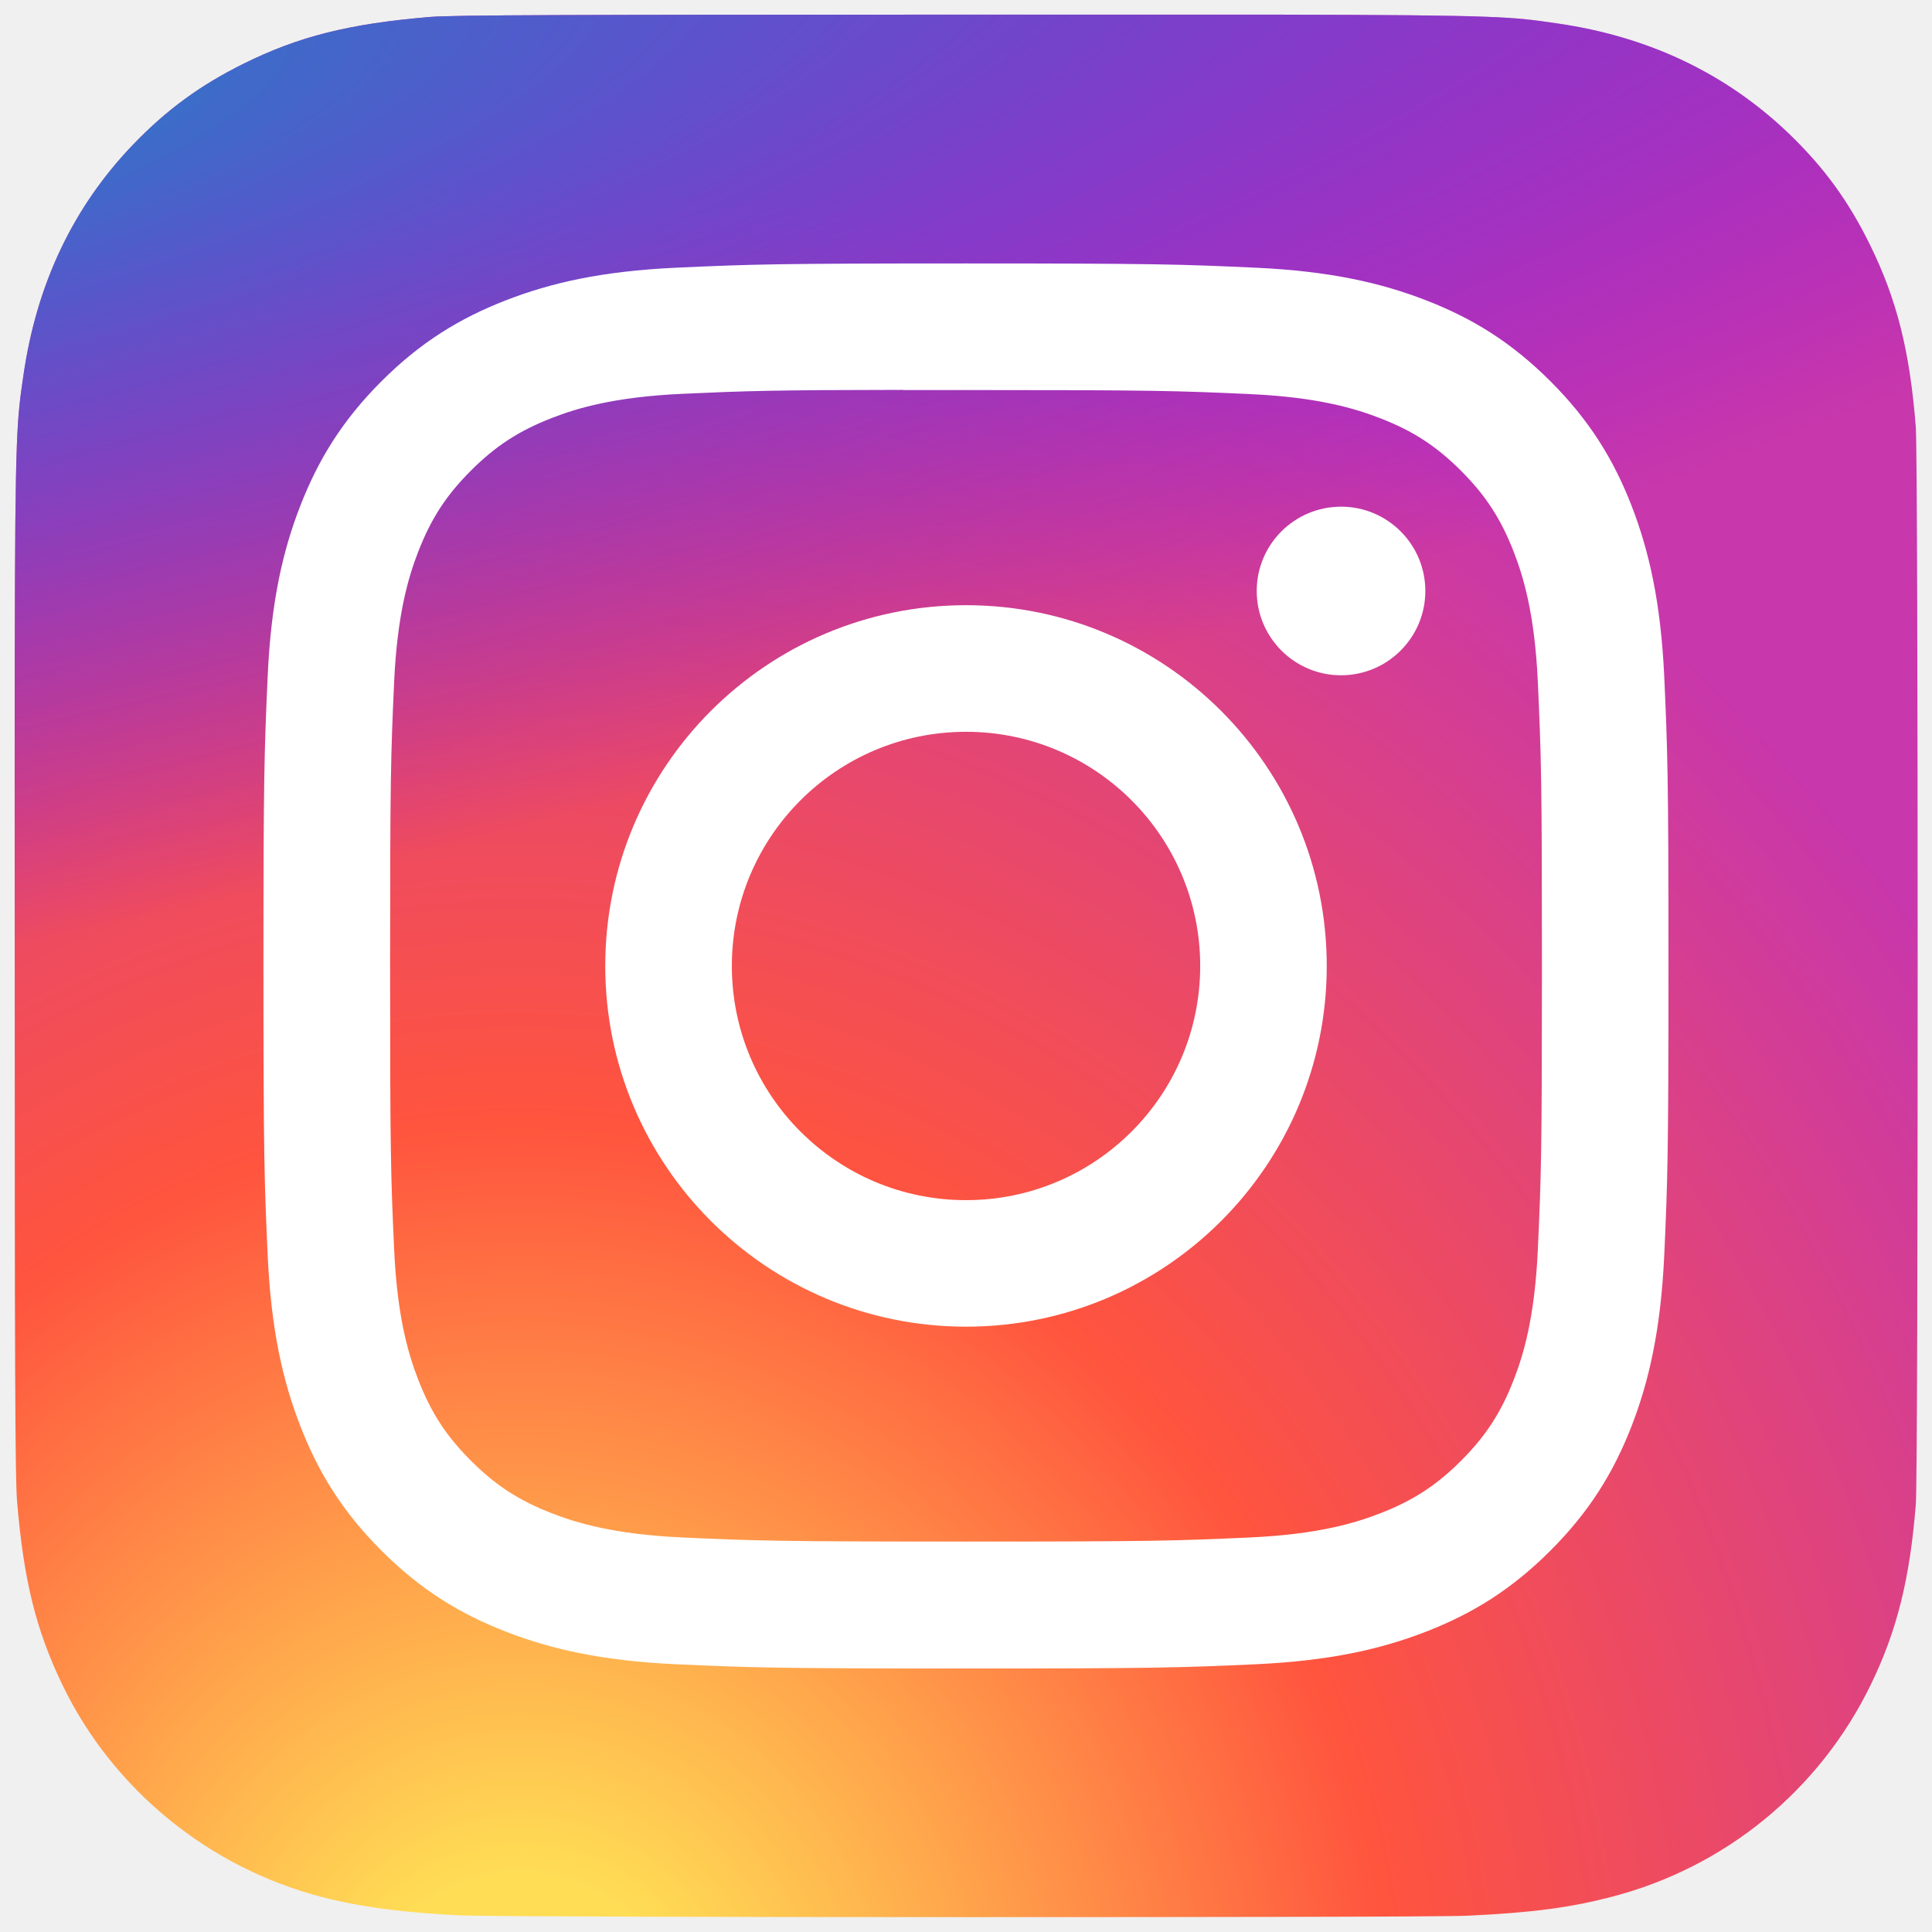
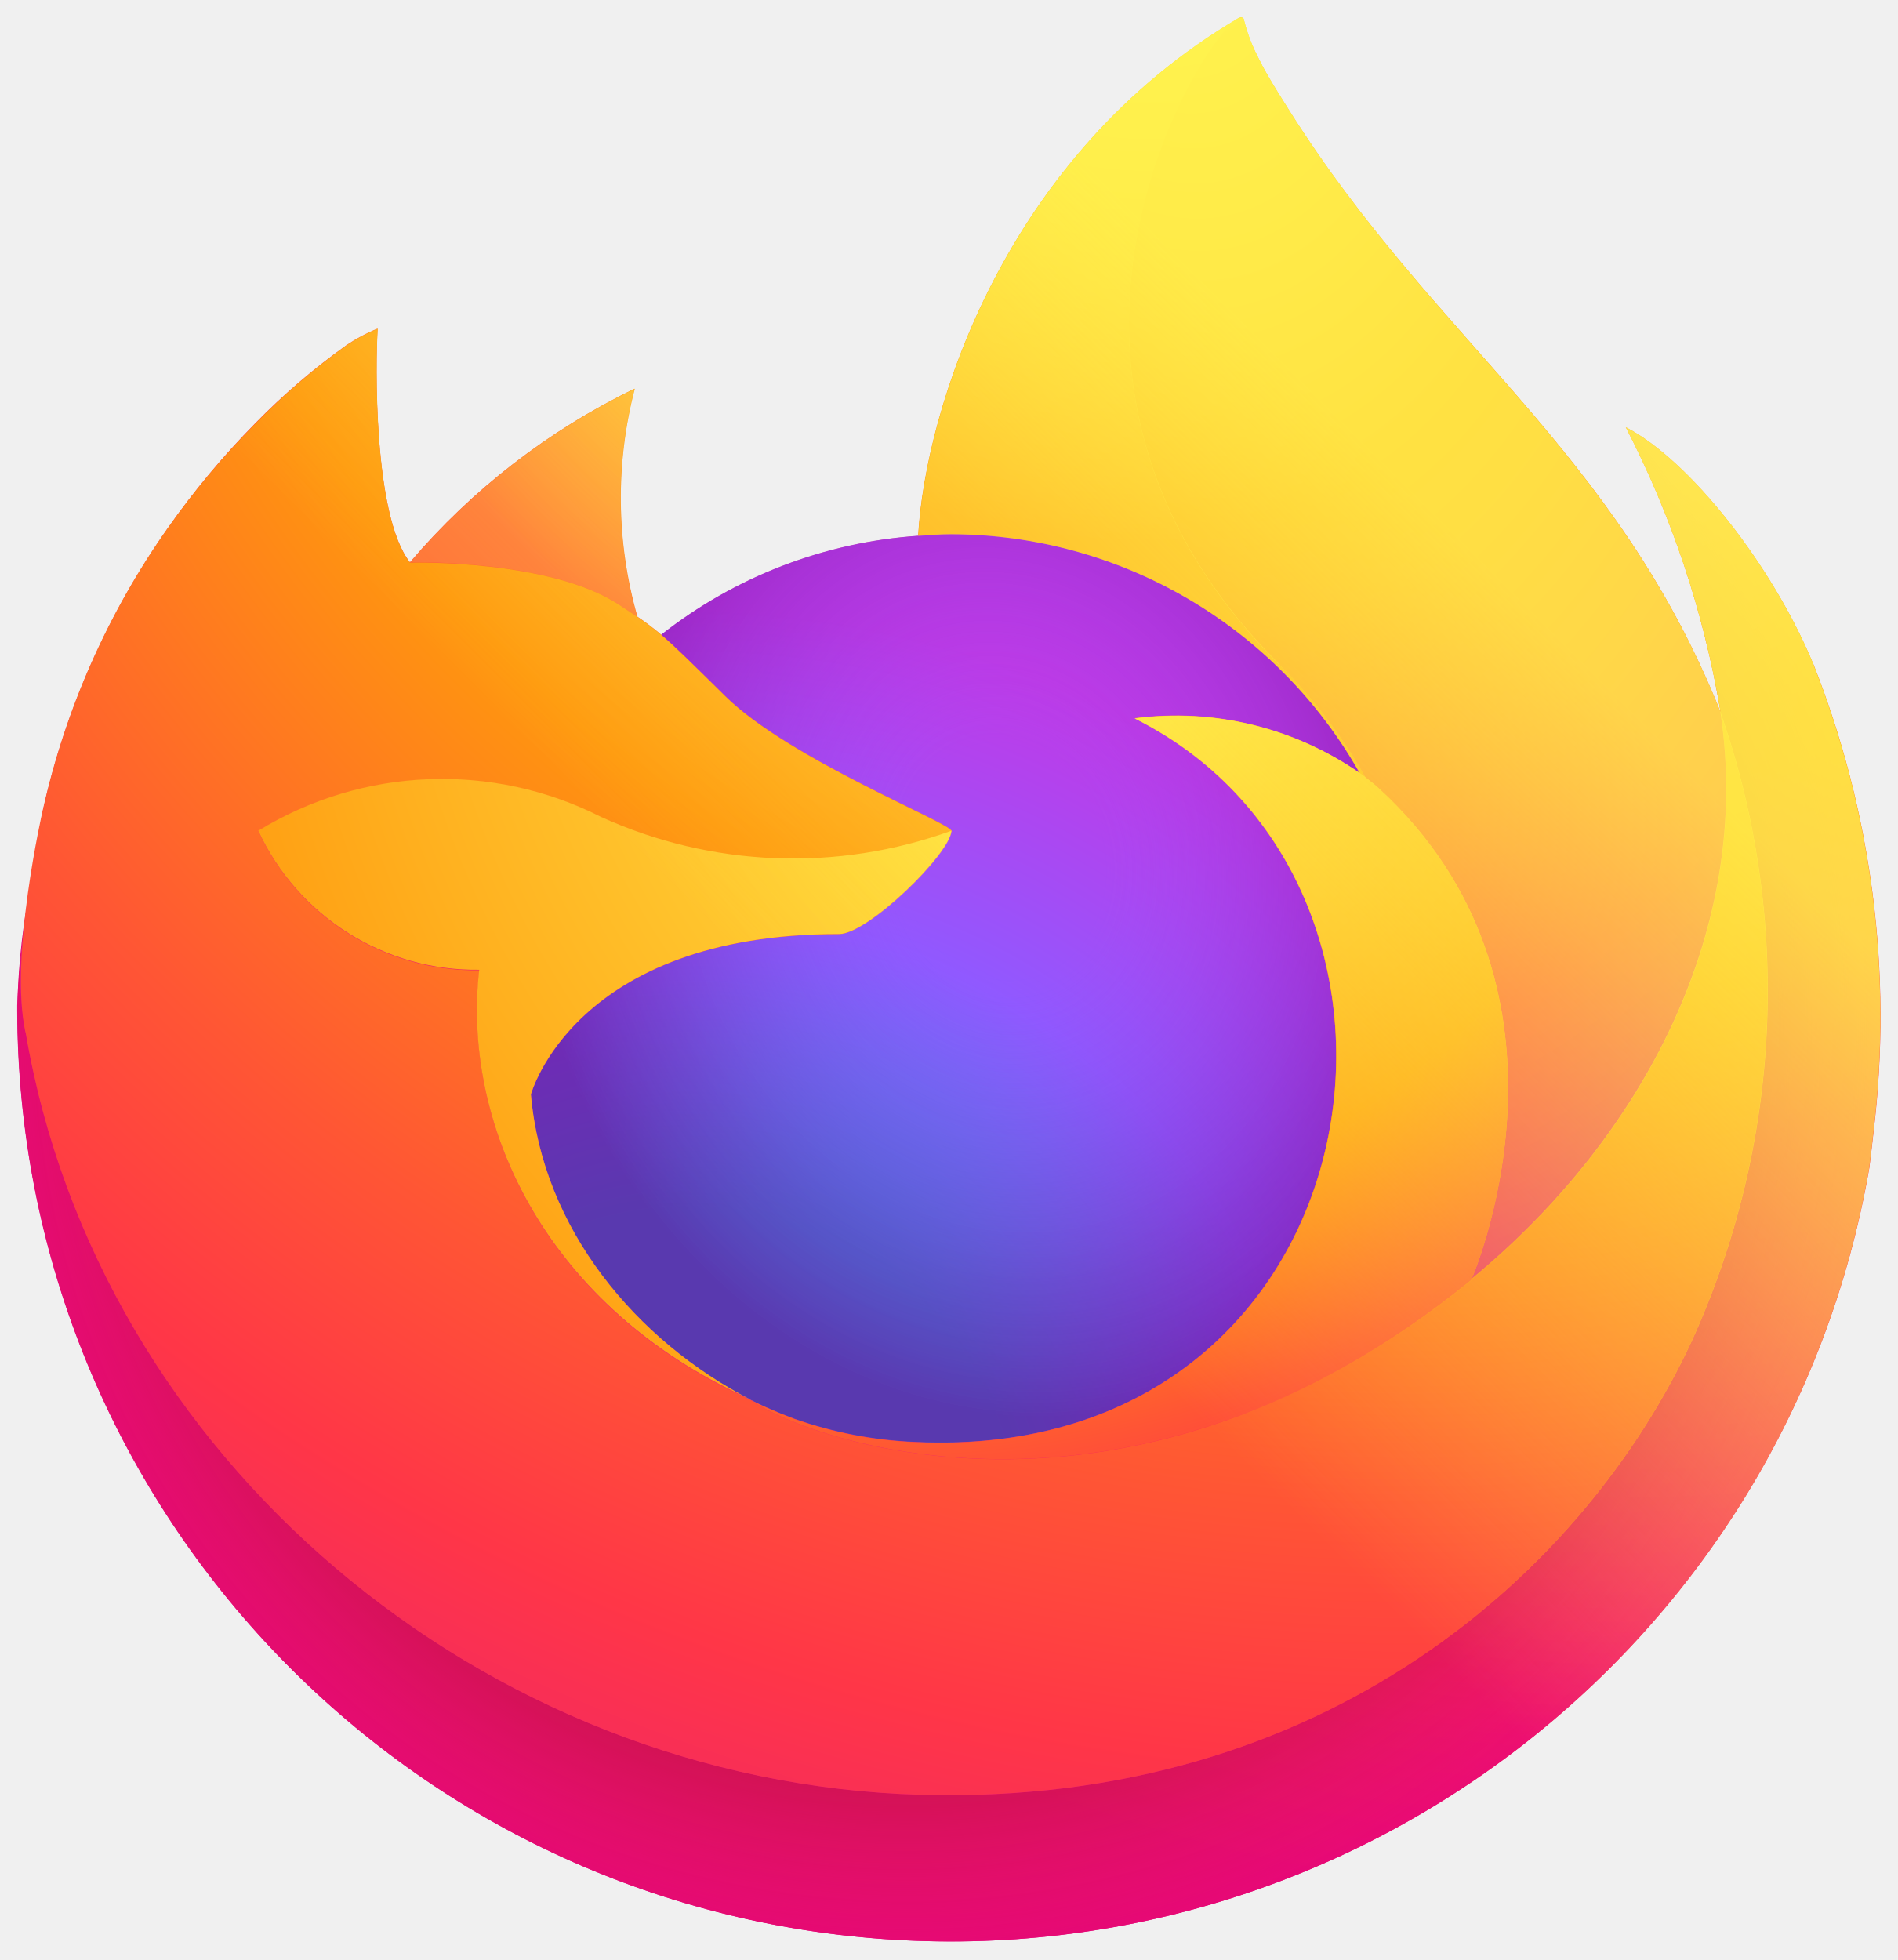
- <svg xmlns="http://www.w3.org/2000/svg" xmlns:xlink="http://www.w3.org/1999/xlink" width="132.004" height="132">
+ <svg xmlns="http://www.w3.org/2000/svg" width="77.42" height="79.97" version="1.1" viewBox="0 0 77.42 79.97">
  <defs>
-     <linearGradient id="b">
-       <stop offset="0" stop-color="#3771c8" />
-       <stop stop-color="#3771c8" offset=".128" />
-       <stop offset="1" stop-color="#60f" stop-opacity="0" />
+     <linearGradient id="a" x1="70.79" x2="6.447" y1="12.39" y2="74.47" gradientTransform="translate(-1.3 -.004086)" gradientUnits="userSpaceOnUse">
+       <stop stop-color="#fff44f" offset=".048" />
+       <stop stop-color="#ffe847" offset=".111" />
+       <stop stop-color="#ffc830" offset=".225" />
+       <stop stop-color="#ff980e" offset=".368" />
+       <stop stop-color="#ff8b16" offset=".401" />
+       <stop stop-color="#ff672a" offset=".462" />
+       <stop stop-color="#ff3647" offset=".534" />
+       <stop stop-color="#e31587" offset=".705" />
    </linearGradient>
-     <linearGradient id="a">
-       <stop offset="0" stop-color="#fd5" />
-       <stop offset=".1" stop-color="#fd5" />
-       <stop offset=".5" stop-color="#ff543e" />
-       <stop offset="1" stop-color="#c837ab" />
+     <radialGradient id="b" cx="-7907" cy="-8515" r="80.8" gradientTransform="translate(7974,8524)" gradientUnits="userSpaceOnUse">
+       <stop stop-color="#ffbd4f" offset=".129" />
+       <stop stop-color="#ffac31" offset=".186" />
+       <stop stop-color="#ff9d17" offset=".247" />
+       <stop stop-color="#ff980e" offset=".283" />
+       <stop stop-color="#ff563b" offset=".403" />
+       <stop stop-color="#ff3750" offset=".467" />
+       <stop stop-color="#f5156c" offset=".71" />
+       <stop stop-color="#eb0878" offset=".782" />
+       <stop stop-color="#e50080" offset=".86" />
+     </radialGradient>
+     <radialGradient id="c" cx="-7937" cy="-8482" r="80.8" gradientTransform="translate(7974,8524)" gradientUnits="userSpaceOnUse">
+       <stop stop-color="#960e18" offset=".3" />
+       <stop stop-color="#b11927" stop-opacity=".74" offset=".351" />
+       <stop stop-color="#db293d" stop-opacity=".343" offset=".435" />
+       <stop stop-color="#f5334b" stop-opacity=".094" offset=".497" />
+       <stop stop-color="#ff3750" stop-opacity="0" offset=".53" />
+     </radialGradient>
+     <radialGradient id="d" cx="-7927" cy="-8533" r="58.53" gradientTransform="translate(7974,8524)" gradientUnits="userSpaceOnUse">
+       <stop stop-color="#fff44f" offset=".132" />
+       <stop stop-color="#ffdc3e" offset=".252" />
+       <stop stop-color="#ff9d12" offset=".506" />
+       <stop stop-color="#ff980e" offset=".526" />
+     </radialGradient>
+     <radialGradient id="e" cx="-7946" cy="-8461" r="38.47" gradientTransform="translate(7974,8524)" gradientUnits="userSpaceOnUse">
+       <stop stop-color="#3a8ee6" offset=".353" />
+       <stop stop-color="#5c79f0" offset=".472" />
+       <stop stop-color="#9059ff" offset=".669" />
+       <stop stop-color="#c139e6" offset="1" />
+     </radialGradient>
+     <radialGradient id="f" cx="-7936" cy="-8492" r="20.4" gradientTransform="matrix(.972 -.235 .275 1.138 10090 7834)" gradientUnits="userSpaceOnUse">
+       <stop stop-color="#9059ff" stop-opacity="0" offset=".206" />
+       <stop stop-color="#8c4ff3" stop-opacity=".064" offset=".278" />
+       <stop stop-color="#7716a8" stop-opacity=".45" offset=".747" />
+       <stop stop-color="#6e008b" stop-opacity=".6" offset=".975" />
+     </radialGradient>
+     <radialGradient id="g" cx="-7938" cy="-8518" r="27.68" gradientTransform="translate(7974,8524)" gradientUnits="userSpaceOnUse">
+       <stop stop-color="#ffe226" offset="0" />
+       <stop stop-color="#ffdb27" offset=".121" />
+       <stop stop-color="#ffc82a" offset=".295" />
+       <stop stop-color="#ffa930" offset=".502" />
+       <stop stop-color="#ff7e37" offset=".732" />
+       <stop stop-color="#ff7139" offset=".792" />
+     </radialGradient>
+     <radialGradient id="h" cx="-7916" cy="-8536" r="118.1" gradientTransform="translate(7974,8524)" gradientUnits="userSpaceOnUse">
+       <stop stop-color="#fff44f" offset=".113" />
+       <stop stop-color="#ff980e" offset=".456" />
+       <stop stop-color="#ff5634" offset=".622" />
+       <stop stop-color="#ff3647" offset=".716" />
+       <stop stop-color="#e31587" offset=".904" />
+     </radialGradient>
+     <radialGradient id="i" cx="-7927" cy="-8523" r="86.5" gradientTransform="matrix(.105 .995 -.653 .069 -4685 8470)" gradientUnits="userSpaceOnUse">
+       <stop stop-color="#fff44f" offset="0" />
+       <stop stop-color="#ffe847" offset=".06" />
+       <stop stop-color="#ffc830" offset=".168" />
+       <stop stop-color="#ff980e" offset=".304" />
+       <stop stop-color="#ff8b16" offset=".356" />
+       <stop stop-color="#ff672a" offset=".455" />
+       <stop stop-color="#ff3647" offset=".57" />
+       <stop stop-color="#e31587" offset=".737" />
+     </radialGradient>
+     <radialGradient id="j" cx="-7938" cy="-8508" r="73.72" gradientTransform="translate(7974,8524)" gradientUnits="userSpaceOnUse">
+       <stop stop-color="#fff44f" offset=".137" />
+       <stop stop-color="#ff980e" offset=".48" />
+       <stop stop-color="#ff5634" offset=".592" />
+       <stop stop-color="#ff3647" offset=".655" />
+       <stop stop-color="#e31587" offset=".904" />
+     </radialGradient>
+     <radialGradient id="k" cx="-7919" cy="-8504" r="80.69" gradientTransform="translate(7974,8524)" gradientUnits="userSpaceOnUse">
+       <stop stop-color="#fff44f" offset=".094" />
+       <stop stop-color="#ffe141" offset=".231" />
+       <stop stop-color="#ffaf1e" offset=".509" />
+       <stop stop-color="#ff980e" offset=".626" />
+     </radialGradient>
+     <linearGradient id="l" x1="70.01" x2="15.27" y1="12.06" y2="66.81" gradientTransform="translate(-1.3 -.004086)" gradientUnits="userSpaceOnUse">
+       <stop stop-color="#fff44f" stop-opacity=".8" offset=".167" />
+       <stop stop-color="#fff44f" stop-opacity=".634" offset=".266" />
+       <stop stop-color="#fff44f" stop-opacity=".217" offset=".489" />
+       <stop stop-color="#fff44f" stop-opacity="0" offset=".6" />
    </linearGradient>
-     <radialGradient id="c" cx="158.429" cy="578.088" r="65" xlink:href="#a" gradientUnits="userSpaceOnUse" gradientTransform="matrix(0 -1.98198 1.8439 0 -1031.402 454.004)" fx="158.429" fy="578.088" />
-     <radialGradient id="d" cx="147.694" cy="473.455" r="65" xlink:href="#b" gradientUnits="userSpaceOnUse" gradientTransform="matrix(.17394 .86872 -3.5818 .71718 1648.348 -458.493)" fx="147.694" fy="473.455" />
  </defs>
-   <path fill="url(#c)" d="M65.03 0C37.888 0 29.95.028 28.407.156c-5.57.463-9.036 1.34-12.812 3.22-2.91 1.445-5.205 3.12-7.47 5.468C4 13.126 1.5 18.394.595 24.656c-.44 3.04-.568 3.66-.594 19.188-.01 5.176 0 11.988 0 21.125 0 27.12.03 35.05.16 36.59.45 5.42 1.3 8.83 3.1 12.56 3.44 7.14 10.01 12.5 17.75 14.5 2.68.69 5.64 1.07 9.44 1.25 1.61.07 18.02.12 34.44.12 16.42 0 32.84-.02 34.41-.1 4.4-.207 6.955-.55 9.78-1.28 7.79-2.01 14.24-7.29 17.75-14.53 1.765-3.64 2.66-7.18 3.065-12.317.088-1.12.125-18.977.125-36.81 0-17.836-.04-35.66-.128-36.78-.41-5.22-1.305-8.73-3.127-12.44-1.495-3.037-3.155-5.305-5.565-7.624C116.9 4 111.64 1.5 105.372.596 102.335.157 101.73.027 86.19 0H65.03z" transform="translate(1.004 1)" />
-   <path fill="url(#d)" d="M65.03 0C37.888 0 29.95.028 28.407.156c-5.57.463-9.036 1.34-12.812 3.22-2.91 1.445-5.205 3.12-7.47 5.468C4 13.126 1.5 18.394.595 24.656c-.44 3.04-.568 3.66-.594 19.188-.01 5.176 0 11.988 0 21.125 0 27.12.03 35.05.16 36.59.45 5.42 1.3 8.83 3.1 12.56 3.44 7.14 10.01 12.5 17.75 14.5 2.68.69 5.64 1.07 9.44 1.25 1.61.07 18.02.12 34.44.12 16.42 0 32.84-.02 34.41-.1 4.4-.207 6.955-.55 9.78-1.28 7.79-2.01 14.24-7.29 17.75-14.53 1.765-3.64 2.66-7.18 3.065-12.317.088-1.12.125-18.977.125-36.81 0-17.836-.04-35.66-.128-36.78-.41-5.22-1.305-8.73-3.127-12.44-1.495-3.037-3.155-5.305-5.565-7.624C116.9 4 111.64 1.5 105.372.596 102.335.157 101.73.027 86.19 0H65.03z" transform="translate(1.004 1)" />
-   <path fill="#fff" d="M66.004 18c-13.036 0-14.672.057-19.792.29-5.11.234-8.598 1.043-11.65 2.23-3.157 1.226-5.835 2.866-8.503 5.535-2.67 2.668-4.31 5.346-5.54 8.502-1.19 3.053-2 6.542-2.23 11.65C18.06 51.327 18 52.964 18 66s.058 14.667.29 19.787c.235 5.11 1.044 8.598 2.23 11.65 1.227 3.157 2.867 5.835 5.536 8.503 2.667 2.67 5.345 4.314 8.5 5.54 3.054 1.187 6.543 1.996 11.652 2.23 5.12.233 6.755.29 19.79.29 13.037 0 14.668-.057 19.788-.29 5.11-.234 8.602-1.043 11.656-2.23 3.156-1.226 5.83-2.87 8.497-5.54 2.67-2.668 4.31-5.346 5.54-8.502 1.18-3.053 1.99-6.542 2.23-11.65.23-5.12.29-6.752.29-19.788 0-13.036-.06-14.672-.29-19.792-.24-5.11-1.05-8.598-2.23-11.65-1.23-3.157-2.87-5.835-5.54-8.503-2.67-2.67-5.34-4.31-8.5-5.535-3.06-1.187-6.55-1.996-11.66-2.23-5.12-.233-6.75-.29-19.79-.29zm-4.306 8.65c1.278-.002 2.704 0 4.306 0 12.816 0 14.335.046 19.396.276 4.68.214 7.22.996 8.912 1.653 2.24.87 3.837 1.91 5.516 3.59 1.68 1.68 2.72 3.28 3.592 5.52.657 1.69 1.44 4.23 1.653 8.91.23 5.06.28 6.58.28 19.39s-.05 14.33-.28 19.39c-.214 4.68-.996 7.22-1.653 8.91-.87 2.24-1.912 3.835-3.592 5.514-1.68 1.68-3.275 2.72-5.516 3.59-1.69.66-4.232 1.44-8.912 1.654-5.06.23-6.58.28-19.396.28-12.817 0-14.336-.05-19.396-.28-4.68-.216-7.22-.998-8.913-1.655-2.24-.87-3.84-1.91-5.52-3.59-1.68-1.68-2.72-3.276-3.592-5.517-.657-1.69-1.44-4.23-1.653-8.91-.23-5.06-.276-6.58-.276-19.398s.046-14.33.276-19.39c.214-4.68.996-7.22 1.653-8.912.87-2.24 1.912-3.84 3.592-5.52 1.68-1.68 3.28-2.72 5.52-3.592 1.692-.66 4.233-1.44 8.913-1.655 4.428-.2 6.144-.26 15.09-.27zm29.928 7.97c-3.18 0-5.76 2.577-5.76 5.758 0 3.18 2.58 5.76 5.76 5.76 3.18 0 5.76-2.58 5.76-5.76 0-3.18-2.58-5.76-5.76-5.76zm-25.622 6.73c-13.613 0-24.65 11.037-24.65 24.65 0 13.613 11.037 24.645 24.65 24.645C79.617 90.645 90.65 79.613 90.65 66S79.616 41.35 66.003 41.35zm0 8.65c8.836 0 16 7.163 16 16 0 8.836-7.164 16-16 16-8.837 0-16-7.164-16-16 0-8.837 7.163-16 16-16z" />
+   <g transform="matrix(.9819843 0 0 .9819843 .6974849 .7199239)">
+     <path d="m74.62 26.83c-1.684-4.052-5.1-8.427-7.775-9.81a40.27 40.27 0 0 1 3.925 11.76l7e-3 0.065c-4.382-10.92-11.81-15.33-17.88-24.92-0.307-0.485-0.614-0.971-0.913-1.484-0.171-0.293-0.308-0.557-0.427-0.8a7.053 7.053 0 0 1-0.578-1.535 0.1 0.1 0 0 0-0.088-0.1 0.138 0.138 0 0 0-0.073 0c-5e-3 0-0.013 9e-3 -0.019 0.011s-0.019 0.011-0.028 0.015l0.015-0.026c-9.735 5.7-13.04 16.25-13.34 21.53a19.39 19.39 0 0 0-10.67 4.111 11.59 11.59 0 0 0-1-0.758 17.97 17.97 0 0 1-0.109-9.473 28.7 28.7 0 0 0-9.329 7.21h-0.018c-1.536-1.947-1.428-8.367-1.34-9.708a6.928 6.928 0 0 0-1.294 0.687 28.22 28.22 0 0 0-3.788 3.245 33.84 33.84 0 0 0-3.623 4.347v6e-3 -7e-3a32.73 32.73 0 0 0-5.2 11.74l-0.052 0.256c-0.073 0.341-0.336 2.049-0.381 2.42 0 0.029-6e-3 0.056-9e-3 0.085a36.94 36.94 0 0 0-0.629 5.343v0.2a38.76 38.76 0 0 0 76.95 6.554c0.065-0.5 0.118-0.995 0.176-1.5a39.86 39.86 0 0 0-2.514-19.47zm-44.67 30.34c0.181 0.087 0.351 0.181 0.537 0.264l0.027 0.017q-0.282-0.135-0.564-0.281zm8.878-23.38m31.95-4.934v-0.037l7e-3 0.041z" fill="url(#a)" />
+     <path d="m74.62 26.83c-1.684-4.052-5.1-8.427-7.775-9.81a40.27 40.27 0 0 1 3.925 11.76v0.037l7e-3 0.041a35.1 35.1 0 0 1-1.206 26.16c-4.442 9.531-15.19 19.3-32.02 18.82-18.18-0.515-34.2-14.01-37.19-31.68-0.545-2.787 0-4.2 0.274-6.465a28.88 28.88 0 0 0-0.623 5.348v0.2a38.76 38.76 0 0 0 76.95 6.554c0.065-0.5 0.118-0.995 0.176-1.5a39.86 39.86 0 0 0-2.514-19.47z" fill="url(#b)" />
+     <path d="m74.62 26.83c-1.684-4.052-5.1-8.427-7.775-9.81a40.27 40.27 0 0 1 3.925 11.76v0.037l7e-3 0.041a35.1 35.1 0 0 1-1.206 26.16c-4.442 9.531-15.19 19.3-32.02 18.82-18.18-0.515-34.2-14.01-37.19-31.68-0.545-2.787 0-4.2 0.274-6.465a28.88 28.88 0 0 0-0.623 5.348v0.2a38.76 38.76 0 0 0 76.95 6.554c0.065-0.5 0.118-0.995 0.176-1.5a39.86 39.86 0 0 0-2.514-19.47z" fill="url(#c)" />
+     <path d="m55.78 31.38c0.084 0.059 0.162 0.118 0.241 0.177a21.1 21.1 0 0 0-3.6-4.695c-12.05-12.05-3.157-26.12-1.658-26.84l0.015-0.022c-9.735 5.7-13.04 16.25-13.34 21.53 0.452-0.031 0.9-0.069 1.362-0.069a19.56 19.56 0 0 1 16.98 9.917z" fill="url(#d)" />
+     <path d="m38.82 33.79c-0.064 0.964-3.47 4.289-4.661 4.289-11.02 0-12.81 6.667-12.81 6.667 0.488 5.614 4.4 10.24 9.129 12.68 0.216 0.112 0.435 0.213 0.654 0.312q0.569 0.252 1.138 0.466a17.24 17.24 0 0 0 5.043 0.973c19.32 0.906 23.06-23.1 9.119-30.07a13.38 13.38 0 0 1 9.345 2.269 19.56 19.56 0 0 0-16.98-9.917c-0.46 0-0.91 0.038-1.362 0.069a19.39 19.39 0 0 0-10.67 4.111c0.591 0.5 1.258 1.168 2.663 2.553 2.63 2.591 9.375 5.275 9.39 5.59z" fill="url(#e)" />
+     <path d="m38.82 33.79c-0.064 0.964-3.47 4.289-4.661 4.289-11.02 0-12.81 6.667-12.81 6.667 0.488 5.614 4.4 10.24 9.129 12.68 0.216 0.112 0.435 0.213 0.654 0.312q0.569 0.252 1.138 0.466a17.24 17.24 0 0 0 5.043 0.973c19.32 0.906 23.06-23.1 9.119-30.07a13.38 13.38 0 0 1 9.345 2.269 19.56 19.56 0 0 0-16.98-9.917c-0.46 0-0.91 0.038-1.362 0.069a19.39 19.39 0 0 0-10.67 4.111c0.591 0.5 1.258 1.168 2.663 2.553 2.63 2.591 9.375 5.275 9.39 5.59z" fill="url(#f)" />
+     <path d="m24.96 24.36c0.314 0.2 0.573 0.374 0.8 0.531a17.97 17.97 0 0 1-0.109-9.473 28.7 28.7 0 0 0-9.329 7.21c0.189-5e-3 5.811-0.106 8.638 1.732z" fill="url(#g)" />
+     <path d="m0.354 42.16c2.991 17.67 19.01 31.17 37.19 31.68 16.83 0.476 27.58-9.294 32.02-18.82a35.1 35.1 0 0 0 1.206-26.16v-0.037c0-0.029-6e-3 -0.046 0-0.037l7e-3 0.065c1.375 8.977-3.191 17.67-10.33 23.56l-0.022 0.05c-13.91 11.33-27.22 6.834-29.91 5q-0.282-0.135-0.564-0.281c-8.109-3.876-11.46-11.26-10.74-17.6a9.953 9.953 0 0 1-9.181-5.775 14.62 14.62 0 0 1 14.25-0.572 19.3 19.3 0 0 0 14.55 0.572c-0.015-0.315-6.76-3-9.39-5.59-1.405-1.385-2.072-2.052-2.663-2.553a11.59 11.59 0 0 0-1-0.758c-0.23-0.157-0.489-0.327-0.8-0.531-2.827-1.838-8.449-1.737-8.635-1.732h-0.018c-1.536-1.947-1.428-8.367-1.34-9.708a6.928 6.928 0 0 0-1.294 0.687 28.22 28.22 0 0 0-3.788 3.245 33.84 33.84 0 0 0-3.638 4.337v6e-3 -7e-3a32.73 32.73 0 0 0-5.2 11.74c-0.019 0.079-1.396 6.099-0.717 9.221z" fill="url(#h)" />
+     <path d="m52.42 26.86a21.1 21.1 0 0 1 3.6 4.7c0.213 0.161 0.412 0.321 0.581 0.476 8.787 8.1 4.183 19.55 3.84 20.36 7.138-5.881 11.7-14.58 10.33-23.56-4.384-10.93-11.82-15.34-17.88-24.93-0.307-0.485-0.614-0.971-0.913-1.484-0.171-0.293-0.308-0.557-0.427-0.8a7.053 7.053 0 0 1-0.578-1.535 0.1 0.1 0 0 0-0.088-0.1 0.138 0.138 0 0 0-0.073 0c-5e-3 0-0.013 9e-3 -0.019 0.011s-0.019 0.011-0.028 0.015c-1.499 0.711-10.39 14.79 1.66 26.83z" fill="url(#i)" />
+     <path d="m56.6 32.04c-0.169-0.155-0.368-0.315-0.581-0.476-0.079-0.059-0.157-0.118-0.241-0.177a13.38 13.38 0 0 0-9.345-2.269c13.94 6.97 10.2 30.97-9.119 30.07a17.24 17.24 0 0 1-5.043-0.973q-0.569-0.213-1.138-0.466c-0.219-0.1-0.438-0.2-0.654-0.312l0.027 0.017c2.694 1.839 16 6.332 29.91-5l0.022-0.05c0.347-0.81 4.951-12.26-3.84-20.36z" fill="url(#j)" />
+     <path d="m21.35 44.74s1.789-6.667 12.81-6.667c1.191 0 4.6-3.325 4.661-4.289a19.3 19.3 0 0 1-14.55-0.572 14.62 14.62 0 0 0-14.25 0.572 9.953 9.953 0 0 0 9.181 5.775c-0.718 6.337 2.632 13.72 10.74 17.6 0.181 0.087 0.351 0.181 0.537 0.264-4.733-2.445-8.641-7.069-9.129-12.68z" fill="url(#k)" />
+     <path d="m74.62 26.83c-1.684-4.052-5.1-8.427-7.775-9.81a40.27 40.27 0 0 1 3.925 11.76l7e-3 0.065c-4.382-10.92-11.81-15.33-17.88-24.92-0.307-0.485-0.614-0.971-0.913-1.484-0.171-0.293-0.308-0.557-0.427-0.8a7.053 7.053 0 0 1-0.578-1.535 0.1 0.1 0 0 0-0.088-0.1 0.138 0.138 0 0 0-0.073 0c-5e-3 0-0.013 9e-3 -0.019 0.011s-0.019 0.011-0.028 0.015l0.015-0.026c-9.735 5.7-13.04 16.25-13.34 21.53 0.452-0.031 0.9-0.069 1.362-0.069a19.56 19.56 0 0 1 16.98 9.917 13.38 13.38 0 0 0-9.345-2.269c13.94 6.97 10.2 30.97-9.119 30.07a17.24 17.24 0 0 1-5.043-0.973q-0.569-0.213-1.138-0.466c-0.219-0.1-0.438-0.2-0.654-0.312l0.027 0.017q-0.282-0.135-0.564-0.281c0.181 0.087 0.351 0.181 0.537 0.264-4.733-2.446-8.641-7.07-9.129-12.68 0 0 1.789-6.667 12.81-6.667 1.191 0 4.6-3.325 4.661-4.289-0.015-0.315-6.76-3-9.39-5.59-1.405-1.385-2.072-2.052-2.663-2.553a11.59 11.59 0 0 0-1-0.758 17.97 17.97 0 0 1-0.109-9.473 28.7 28.7 0 0 0-9.329 7.21h-0.018c-1.536-1.947-1.428-8.367-1.34-9.708a6.928 6.928 0 0 0-1.294 0.687 28.22 28.22 0 0 0-3.788 3.245 33.84 33.84 0 0 0-3.623 4.347v6e-3 -7e-3a32.73 32.73 0 0 0-5.2 11.74l-0.052 0.256c-0.073 0.341-0.4 2.073-0.447 2.445a45.09 45.09 0 0 0-0.572 5.403v0.2a38.76 38.76 0 0 0 76.95 6.554c0.065-0.5 0.118-0.995 0.176-1.5a39.86 39.86 0 0 0-2.514-19.47zm-3.845 1.991 7e-3 0.041z" fill="url(#l)" />
+   </g>
</svg>
